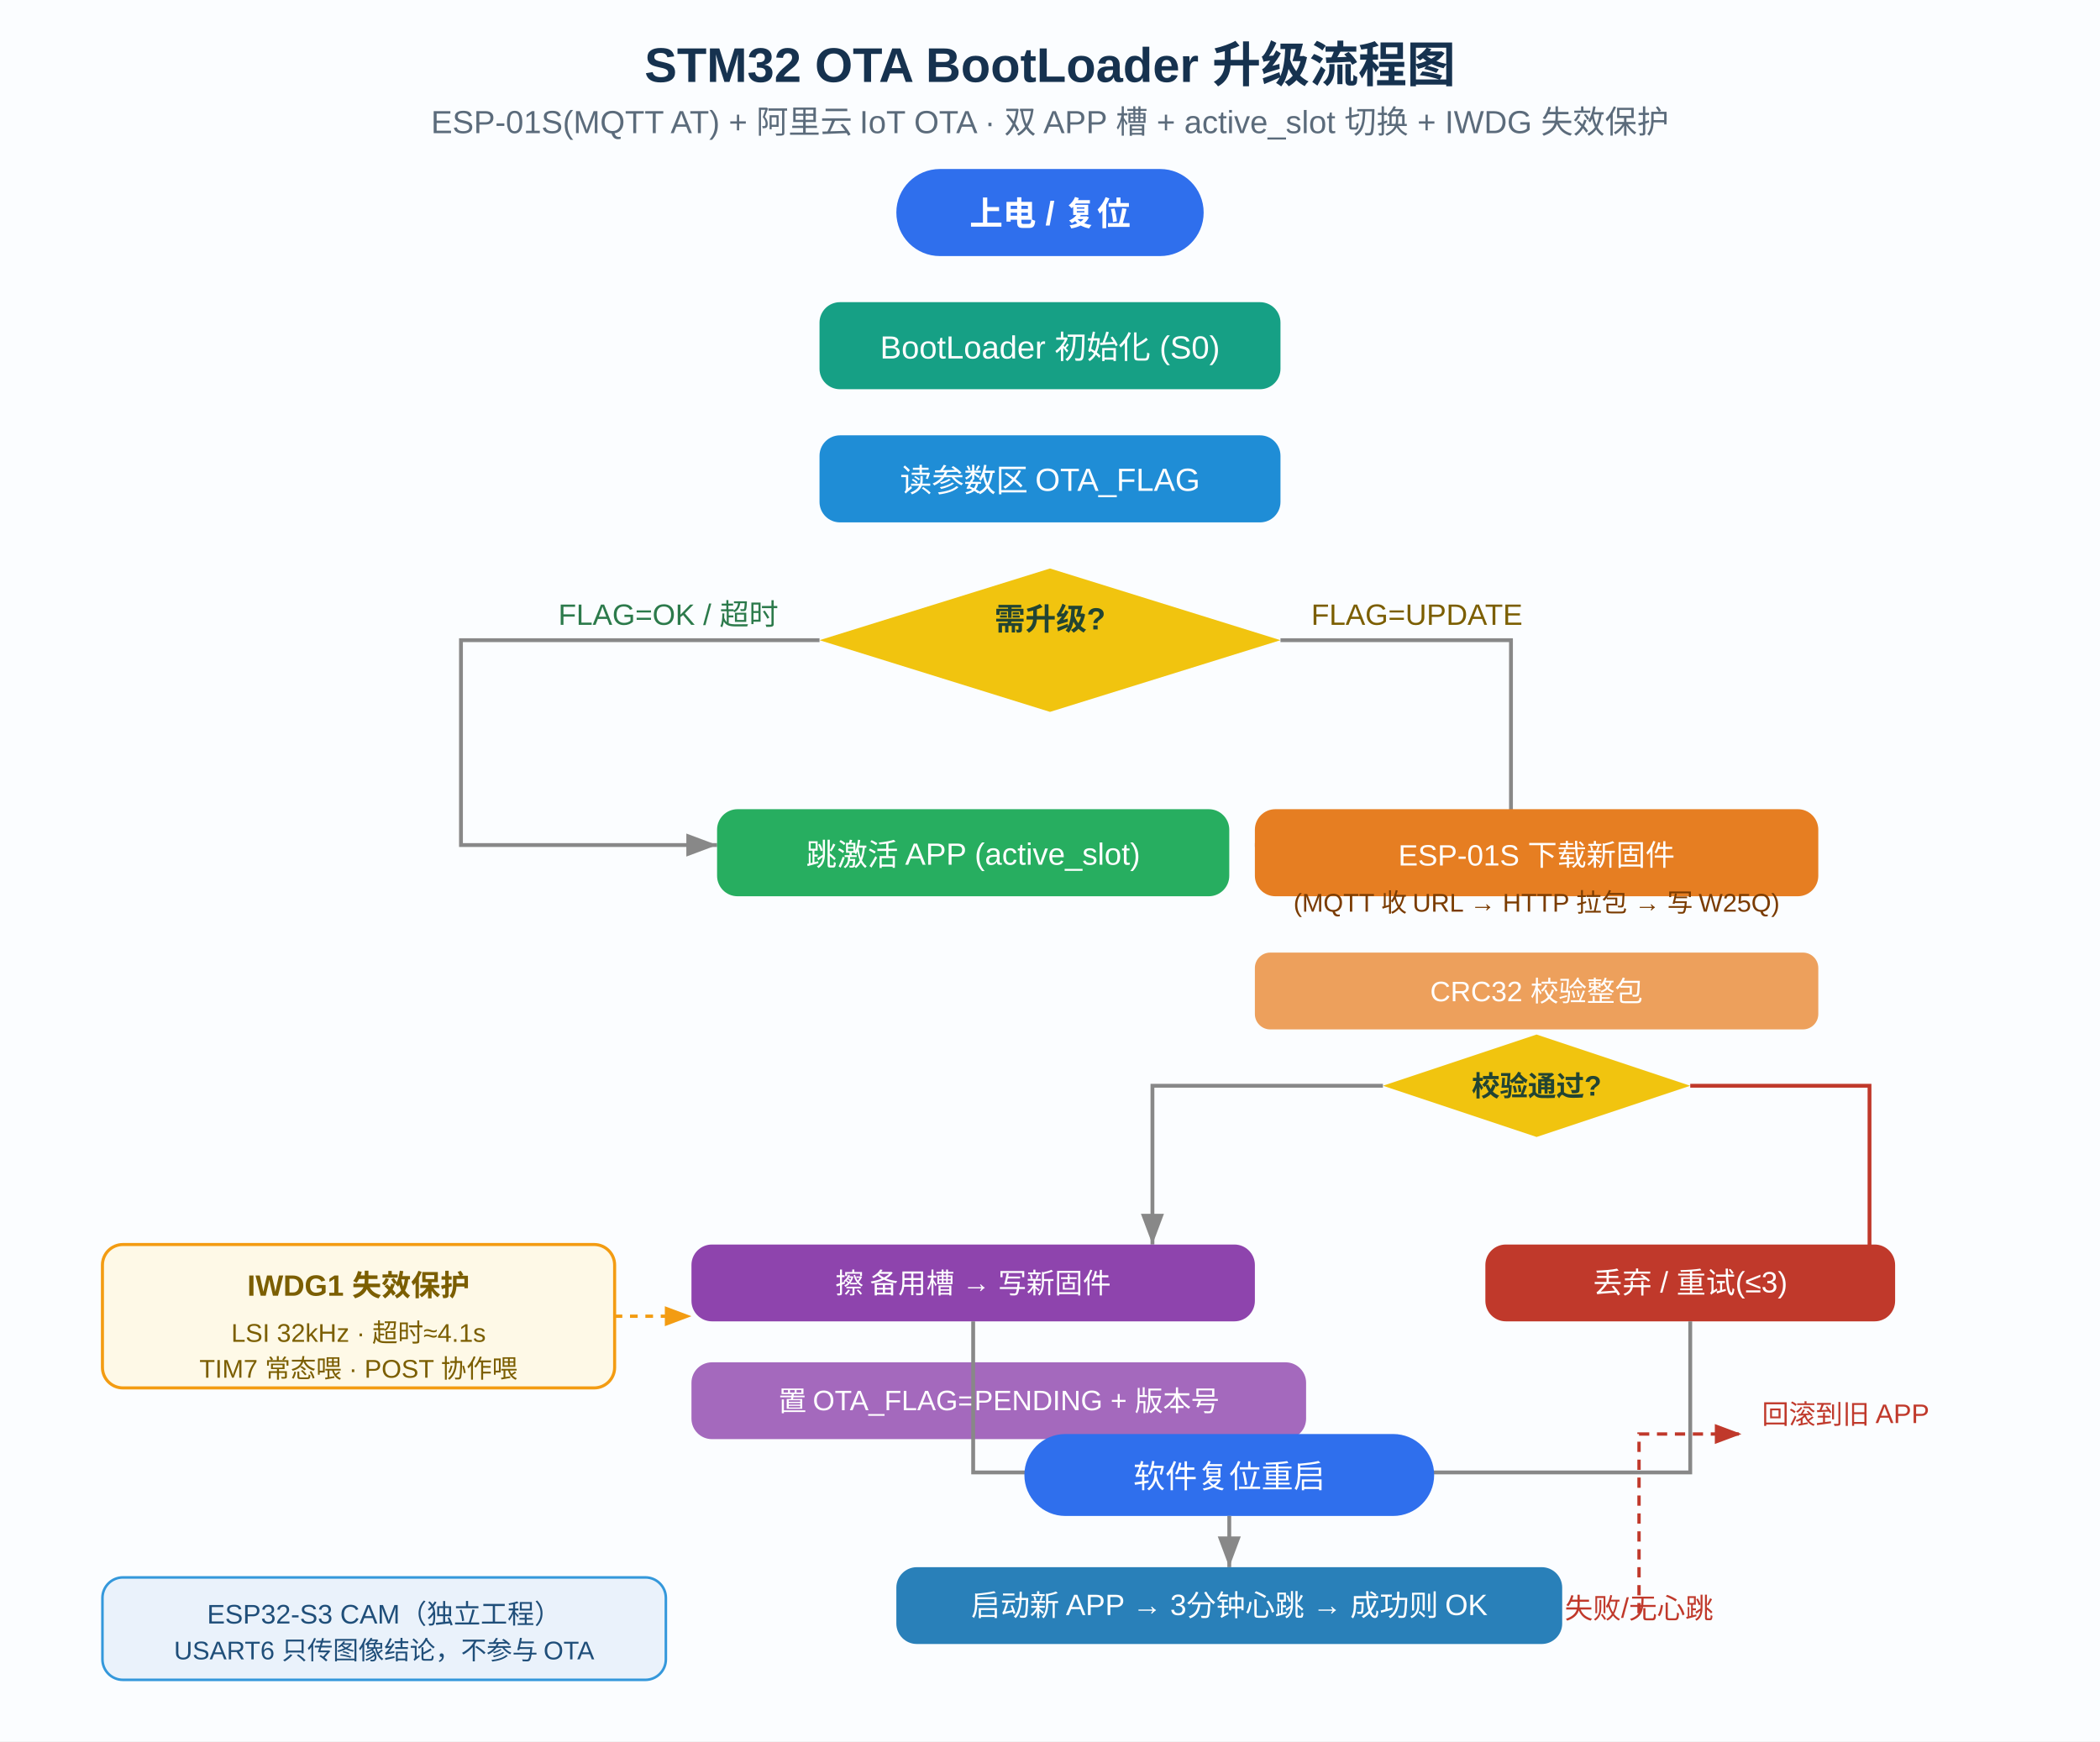
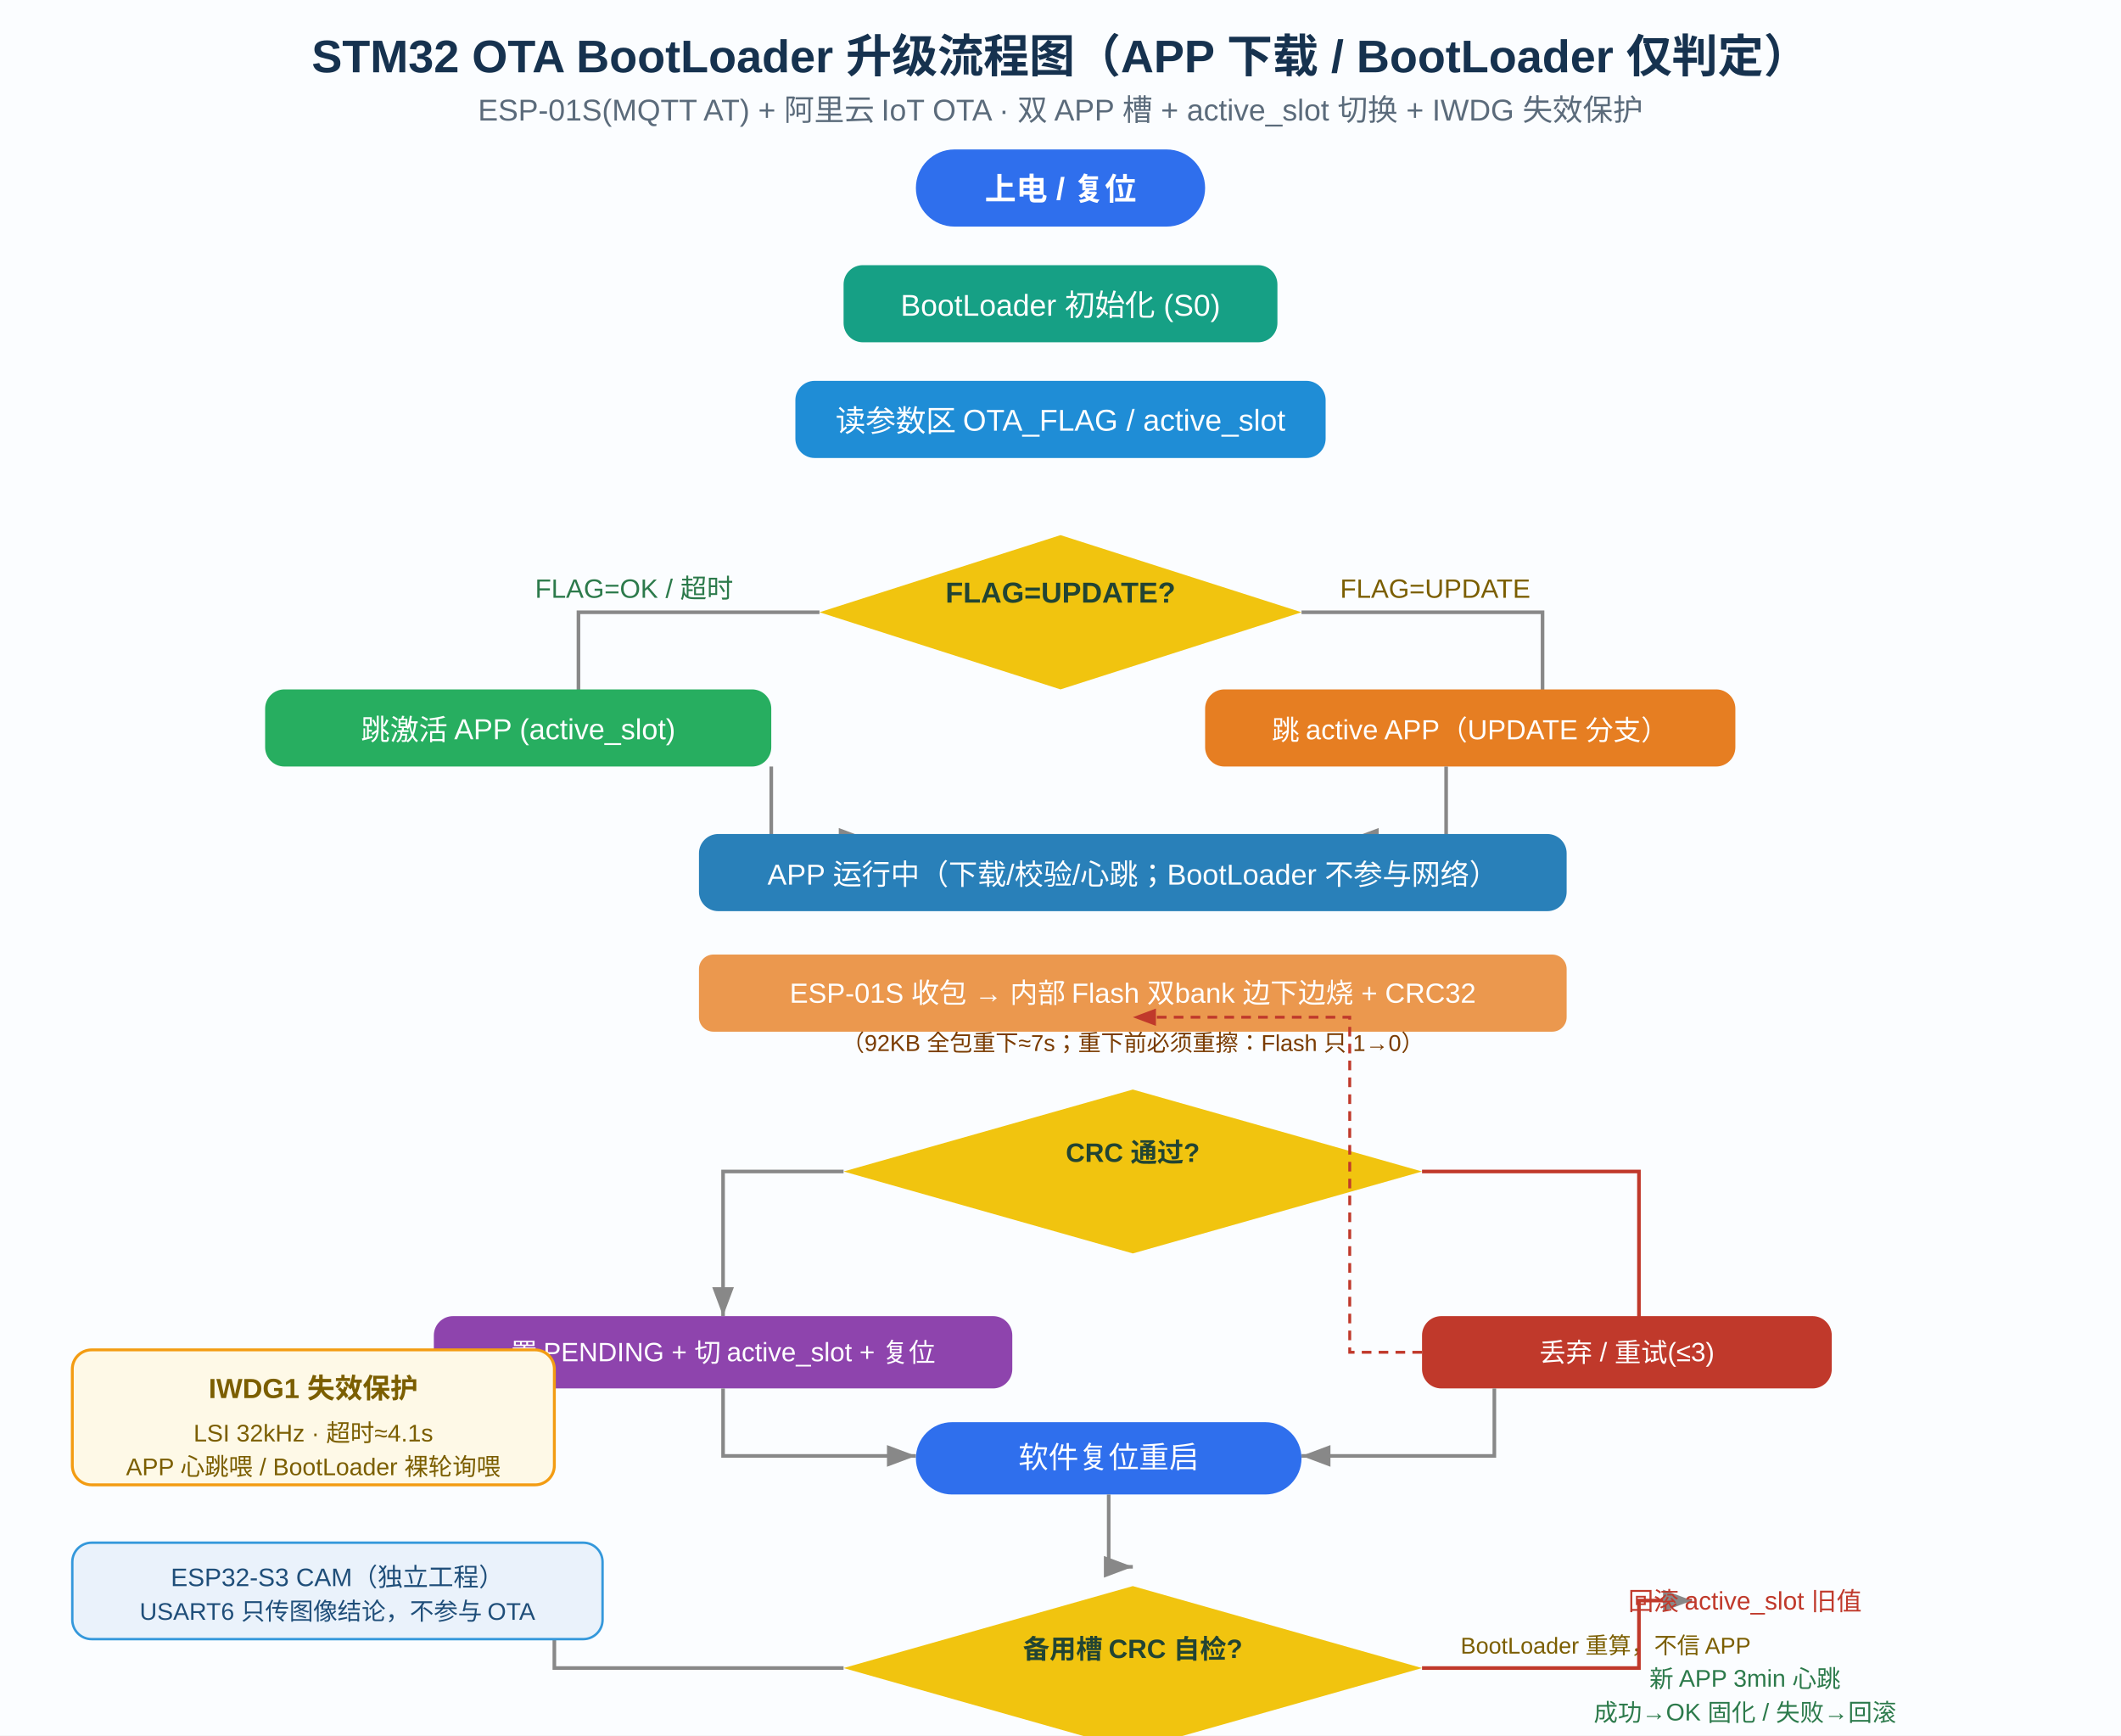
- <svg xmlns="http://www.w3.org/2000/svg" viewBox="0 0 820 680" font-family="'Segoe UI',Arial,sans-serif">
-   <rect width="820" height="680" fill="#fbfdff" />
-   <text x="410" y="32" font-size="19" font-weight="700" fill="#16324f" text-anchor="middle">STM32 OTA BootLoader 升级流程图</text>
-   <text x="410" y="52" font-size="12.5" fill="#5b6b7b" text-anchor="middle">ESP-01S(MQTT AT) + 阿里云 IoT OTA · 双 APP 槽 + active_slot 切换 + IWDG 失效保护</text>
-   <rect x="350" y="66" width="120" height="34" rx="17" fill="#2f6fed" />
-   <text x="410" y="88" font-size="13" fill="#fff" text-anchor="middle" font-weight="600">上电 / 复位</text>
-   <rect x="320" y="118" width="180" height="34" rx="8" fill="#16a085" />
-   <text x="410" y="140" font-size="12.5" fill="#fff" text-anchor="middle">BootLoader 初始化 (S0)</text>
-   <rect x="320" y="170" width="180" height="34" rx="8" fill="#1f8dd6" />
-   <text x="410" y="192" font-size="12.5" fill="#fff" text-anchor="middle">读参数区 OTA_FLAG</text>
-   <polygon points="410,222 500,250 410,278 320,250" fill="#f1c40f" />
-   <text x="410" y="246" font-size="12" fill="#243" text-anchor="middle" font-weight="700">需升级?</text>
-   <text x="512" y="244" font-size="11.5" fill="#7b5e00">FLAG=UPDATE</text>
-   <text x="218" y="244" font-size="11.5" fill="#2c7a4b">FLAG=OK / 超时</text>
-   <path d="M320,250 L180,250 L180,330 L280,330" stroke="#888" fill="none" stroke-width="1.5" marker-end="url(#arrow)" />
-   <rect x="280" y="316" width="200" height="34" rx="8" fill="#27ae60" />
-   <text x="380" y="338" font-size="12" fill="#fff" text-anchor="middle">跳激活 APP (active_slot)</text>
-   <path d="M500,250 L590,250 L590,330 L490,330" stroke="#888" fill="none" stroke-width="1.5" marker-end="url(#arrow)" />
-   <rect x="490" y="316" width="220" height="34" rx="8" fill="#e67e22" />
-   <text x="600" y="338" font-size="11.5" fill="#fff" text-anchor="middle">ESP-01S 下载新固件</text>
-   <text x="600" y="356" font-size="10" fill="#7a3b00" text-anchor="middle">(MQTT 收 URL → HTTP 拉包 → 写 W25Q)</text>
-   <rect x="490" y="372" width="220" height="30" rx="6" fill="#eb984e" opacity="0.92" />
-   <text x="600" y="391" font-size="11" fill="#fff" text-anchor="middle">CRC32 校验整包</text>
-   <polygon points="600,404 660,424 600,444 540,424" fill="#f1c40f" />
-   <text x="600" y="428" font-size="11" fill="#243" text-anchor="middle" font-weight="700">校验通过?</text>
-   <path d="M660,424 L730,424 L730,500 L650,500" stroke="#c0392b" fill="none" stroke-width="1.5" marker-end="url(#arrow)" />
-   <rect x="580" y="486" width="160" height="30" rx="8" fill="#c0392b" />
-   <text x="660" y="505" font-size="11.5" fill="#fff" text-anchor="middle">丢弃 / 重试(≤3)</text>
-   <path d="M540,424 L450,424 L450,486" stroke="#888" fill="none" stroke-width="1.5" marker-end="url(#arrow)" />
-   <rect x="270" y="486" width="220" height="30" rx="8" fill="#8e44ad" />
-   <text x="380" y="505" font-size="11" fill="#fff" text-anchor="middle">擦 备用槽 → 写新固件</text>
-   <rect x="270" y="532" width="240" height="30" rx="8" fill="#8e44ad" opacity="0.8" />
-   <text x="390" y="551" font-size="11" fill="#fff" text-anchor="middle">置 OTA_FLAG=PENDING + 版本号</text>
-   <path d="M380,516 L380,575 L480,575" stroke="#888" fill="none" stroke-width="1.5" marker-end="url(#arrow)" />
-   <path d="M660,516 L660,575 L480,575" stroke="#888" fill="none" stroke-width="1.5" marker-end="url(#arrow)" />
-   <rect x="400" y="560" width="160" height="32" rx="16" fill="#2f6fed" />
-   <text x="480" y="581" font-size="12.5" fill="#fff" text-anchor="middle">软件复位重启</text>
-   <path d="M480,592 L480,612" stroke="#888" fill="none" stroke-width="1.5" marker-end="url(#arrow)" />
-   <rect x="350" y="612" width="260" height="30" rx="8" fill="#2980b9" />
-   <text x="480" y="631" font-size="11.5" fill="#fff" text-anchor="middle">启动新 APP → 3分钟心跳 → 成功则 OK</text>
-   <text x="640" y="632" font-size="11" fill="#c0392b" text-anchor="middle">失败/无心跳</text>
-   <path d="M640,630 L640,560 L680,560" stroke="#c0392b" fill="none" stroke-width="1.3" stroke-dasharray="4 3" marker-end="url(#arrowR)" />
-   <text x="688" y="556" font-size="10.5" fill="#c0392b">回滚到旧 APP</text>
-   <rect x="40" y="486" width="200" height="56" rx="8" fill="#fef9e7" stroke="#f39c12" stroke-width="1.2" />
-   <text x="140" y="506" font-size="11.5" fill="#7b5e00" text-anchor="middle" font-weight="700">IWDG1 失效保护</text>
-   <text x="140" y="524" font-size="10" fill="#7b5e00" text-anchor="middle">LSI 32kHz · 超时≈4.1s</text>
-   <text x="140" y="538" font-size="10" fill="#7b5e00" text-anchor="middle">TIM7 常态喂 · POST 协作喂</text>
-   <path d="M240,514 L270,514" stroke="#f39c12" fill="none" stroke-width="1.3" stroke-dasharray="3 3" marker-end="url(#arrowY)" />
-   <rect x="40" y="616" width="220" height="40" rx="8" fill="#eaf2fb" stroke="#3498db" stroke-width="1" />
-   <text x="150" y="634" font-size="10.5" fill="#1f4e79" text-anchor="middle">ESP32-S3 CAM（独立工程）</text>
-   <text x="150" y="648" font-size="10" fill="#1f4e79" text-anchor="middle">USART6 只传图像结论，不参与 OTA</text>
+ <svg xmlns="http://www.w3.org/2000/svg" viewBox="0 0 880 720" font-family="'Segoe UI',Arial,sans-serif">
+   <rect width="880" height="720" fill="#fbfdff" />
+   <text x="440" y="30" font-size="19" font-weight="700" fill="#16324f" text-anchor="middle">STM32 OTA BootLoader 升级流程图（APP 下载 / BootLoader 仅判定）</text>
+   <text x="440" y="50" font-size="12.5" fill="#5b6b7b" text-anchor="middle">ESP-01S(MQTT AT) + 阿里云 IoT OTA · 双 APP 槽 + active_slot 切换 + IWDG 失效保护</text>
+   <rect x="380" y="62" width="120" height="32" rx="16" fill="#2f6fed" />
+   <text x="440" y="83" font-size="13" fill="#fff" text-anchor="middle" font-weight="600">上电 / 复位</text>
+   <rect x="350" y="110" width="180" height="32" rx="8" fill="#16a085" />
+   <text x="440" y="131" font-size="12.5" fill="#fff" text-anchor="middle">BootLoader 初始化 (S0)</text>
+   <rect x="330" y="158" width="220" height="32" rx="8" fill="#1f8dd6" />
+   <text x="440" y="179" font-size="12.5" fill="#fff" text-anchor="middle">读参数区 OTA_FLAG / active_slot</text>
+   <polygon points="440,222 540,254 440,286 340,254" fill="#f1c40f" />
+   <text x="440" y="250" font-size="12" fill="#243" text-anchor="middle" font-weight="700">FLAG=UPDATE?</text>
+   <text x="556" y="248" font-size="11" fill="#7b5e00">FLAG=UPDATE</text>
+   <text x="222" y="248" font-size="11" fill="#2c7a4b">FLAG=OK / 超时</text>
+   <path d="M340,254 L240,254 L240,300 L300,300" stroke="#888" fill="none" stroke-width="1.5" marker-end="url(#arrow)" />
+   <rect x="110" y="286" width="210" height="32" rx="8" fill="#27ae60" />
+   <text x="215" y="307" font-size="12" fill="#fff" text-anchor="middle">跳激活 APP (active_slot)</text>
+   <path d="M540,254 L640,254 L640,300 L580,300" stroke="#888" fill="none" stroke-width="1.5" marker-end="url(#arrow)" />
+   <rect x="500" y="286" width="220" height="32" rx="8" fill="#e67e22" />
+   <text x="610" y="307" font-size="11.5" fill="#fff" text-anchor="middle">跳 active APP（UPDATE 分支）</text>
+   <path d="M320,318 L320,348 L360,348" stroke="#888" fill="none" stroke-width="1.5" marker-end="url(#arrow)" />
+   <path d="M600,318 L600,348 L560,348" stroke="#888" fill="none" stroke-width="1.5" marker-end="url(#arrow)" />
+   <rect x="290" y="346" width="360" height="32" rx="8" fill="#2980b9" />
+   <text x="470" y="367" font-size="12" fill="#fff" text-anchor="middle">APP 运行中（下载/校验/心跳；BootLoader 不参与网络）</text>
+   <rect x="290" y="396" width="360" height="32" rx="6" fill="#eb984e" />
+   <text x="470" y="416" font-size="11.5" fill="#fff" text-anchor="middle">ESP-01S 收包 → 内部 Flash 双bank 边下边烧 + CRC32</text>
+   <text x="470" y="436" font-size="9.5" fill="#7a3b00" text-anchor="middle">（92KB 全包重下≈7s；重下前必须重擦：Flash 只 1→0）</text>
+   <polygon points="470,452 590,486 470,520 350,486" fill="#f1c40f" />
+   <text x="470" y="482" font-size="11" fill="#243" text-anchor="middle" font-weight="700">CRC 通过?</text>
+   <path d="M590,486 L680,486 L680,560 L660,560" stroke="#c0392b" fill="none" stroke-width="1.5" marker-end="url(#arrow)" />
+   <rect x="590" y="546" width="170" height="30" rx="8" fill="#c0392b" />
+   <text x="675" y="565" font-size="11" fill="#fff" text-anchor="middle">丢弃 / 重试(≤3)</text>
+   <path d="M590,561 L560,561 L560,422 L470,422" stroke="#c0392b" fill="none" stroke-width="1.2" stroke-dasharray="4 3" marker-end="url(#arrowR)" />
+   <path d="M350,486 L300,486 L300,546" stroke="#888" fill="none" stroke-width="1.5" marker-end="url(#arrow)" />
+   <rect x="180" y="546" width="240" height="30" rx="8" fill="#8e44ad" />
+   <text x="300" y="565" font-size="11" fill="#fff" text-anchor="middle">置 PENDING + 切 active_slot + 复位</text>
+   <path d="M300,576 L300,604 L380,604" stroke="#888" fill="none" stroke-width="1.5" marker-end="url(#arrow)" />
+   <path d="M620,576 L620,604 L540,604" stroke="#888" fill="none" stroke-width="1.5" marker-end="url(#arrow)" />
+   <rect x="380" y="590" width="160" height="30" rx="15" fill="#2f6fed" />
+   <text x="460" y="609" font-size="12.5" fill="#fff" text-anchor="middle">软件复位重启</text>
+   <path d="M460,620 L460,650 L470,650" stroke="#888" fill="none" stroke-width="1.5" marker-end="url(#arrow)" />
+   <polygon points="470,658 590,692 470,726 350,692" fill="#f1c40f" />
+   <text x="470" y="688" font-size="11" fill="#243" text-anchor="middle" font-weight="700">备用槽 CRC 自检?</text>
+   <text x="606" y="686" font-size="9.5" fill="#7b5e00">BootLoader 重算，不信 APP</text>
+   <path d="M590,692 L680,692 L680,664 L702,664" stroke="#c0392b" fill="none" stroke-width="1.5" marker-end="url(#arrow)" />
+   <text x="724" y="668" font-size="10.5" fill="#c0392b" text-anchor="middle">回滚 active_slot 旧值</text>
+   <path d="M350,692 L230,692 L230,664 L210,664" stroke="#888" fill="none" stroke-width="1.5" marker-end="url(#arrow)" />
+   <text x="196" y="668" font-size="10.5" fill="#2c7a4b" text-anchor="middle">跳新 APP</text>
+   <text x="724" y="700" font-size="10" fill="#2c7a4b" text-anchor="middle">新 APP 3min 心跳</text>
+   <text x="724" y="714" font-size="10" fill="#2c7a4b" text-anchor="middle">成功→OK 固化 / 失败→回滚</text>
+   <rect x="30" y="560" width="200" height="56" rx="8" fill="#fef9e7" stroke="#f39c12" stroke-width="1.2" />
+   <text x="130" y="580" font-size="11.5" fill="#7b5e00" text-anchor="middle" font-weight="700">IWDG1 失效保护</text>
+   <text x="130" y="598" font-size="10" fill="#7b5e00" text-anchor="middle">LSI 32kHz · 超时≈4.1s</text>
+   <text x="130" y="612" font-size="10" fill="#7b5e00" text-anchor="middle">APP 心跳喂 / BootLoader 裸轮询喂</text>
+   <rect x="30" y="640" width="220" height="40" rx="8" fill="#eaf2fb" stroke="#3498db" stroke-width="1" />
+   <text x="140" y="658" font-size="10.5" fill="#1f4e79" text-anchor="middle">ESP32-S3 CAM（独立工程）</text>
+   <text x="140" y="672" font-size="10" fill="#1f4e79" text-anchor="middle">USART6 只传图像结论，不参与 OTA</text>
  <defs>
    <marker id="arrow" markerWidth="10" markerHeight="10" refX="8" refY="3" orient="auto" markerUnits="strokeWidth">
      <path d="M0,0 L8,3 L0,6 Z" fill="#888" />
    </marker>
    <marker id="arrowR" markerWidth="10" markerHeight="10" refX="8" refY="3" orient="auto" markerUnits="strokeWidth">
      <path d="M0,0 L8,3 L0,6 Z" fill="#c0392b" />
    </marker>
-     <marker id="arrowY" markerWidth="10" markerHeight="10" refX="8" refY="3" orient="auto" markerUnits="strokeWidth">
-       <path d="M0,0 L8,3 L0,6 Z" fill="#f39c12" />
-     </marker>
  </defs>
</svg>
